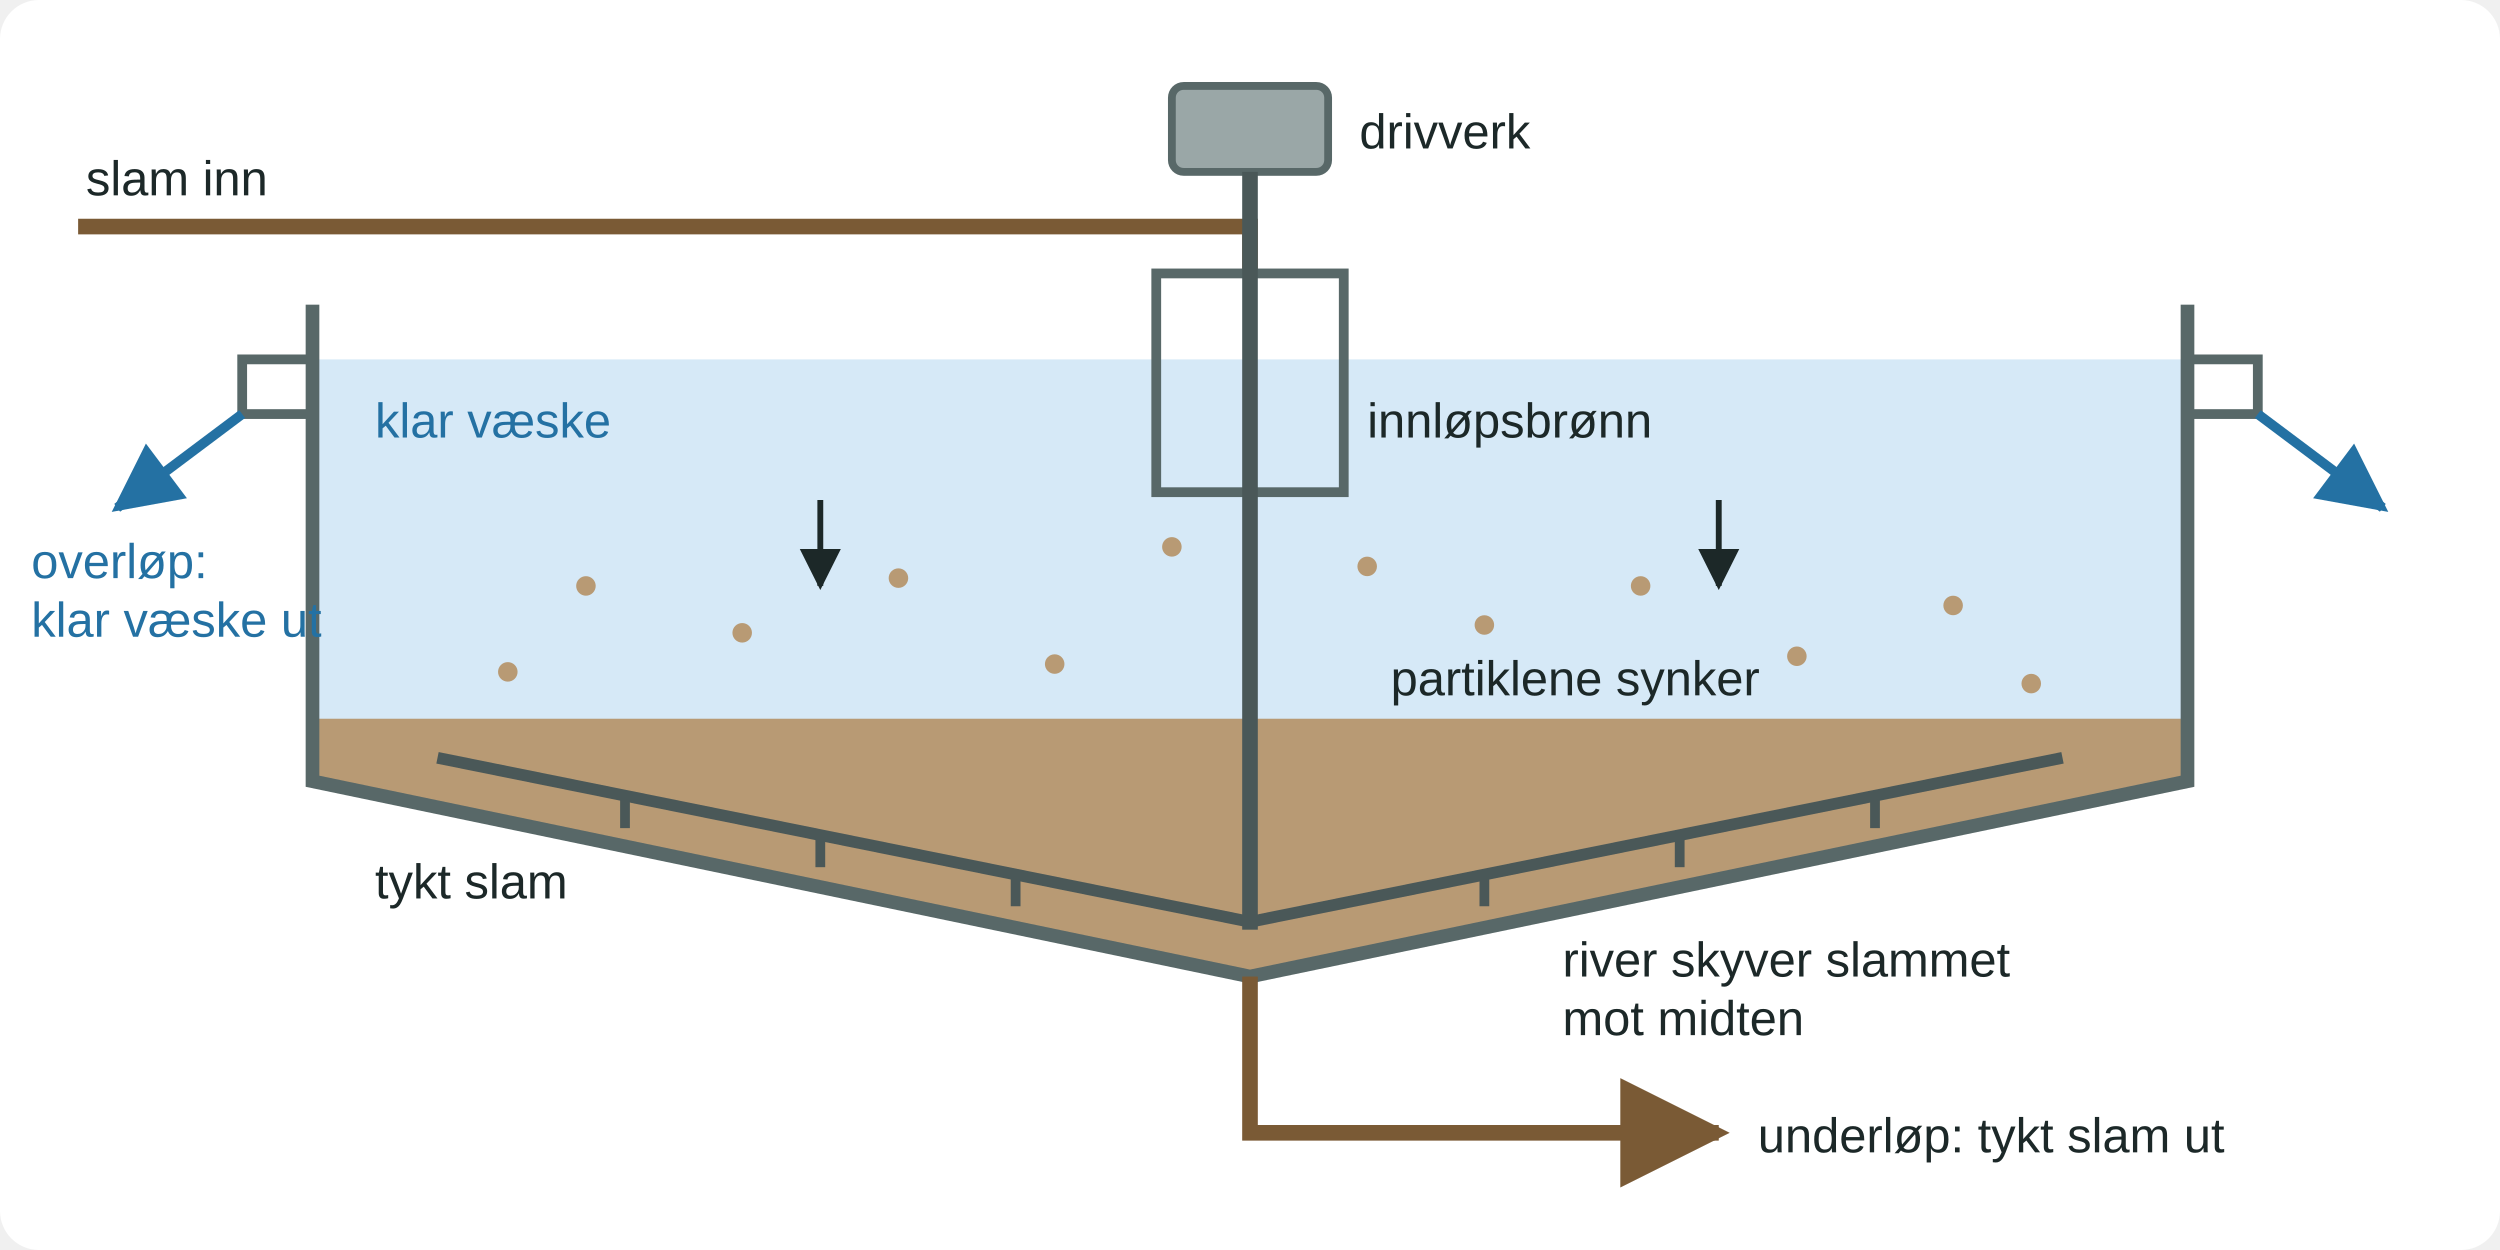
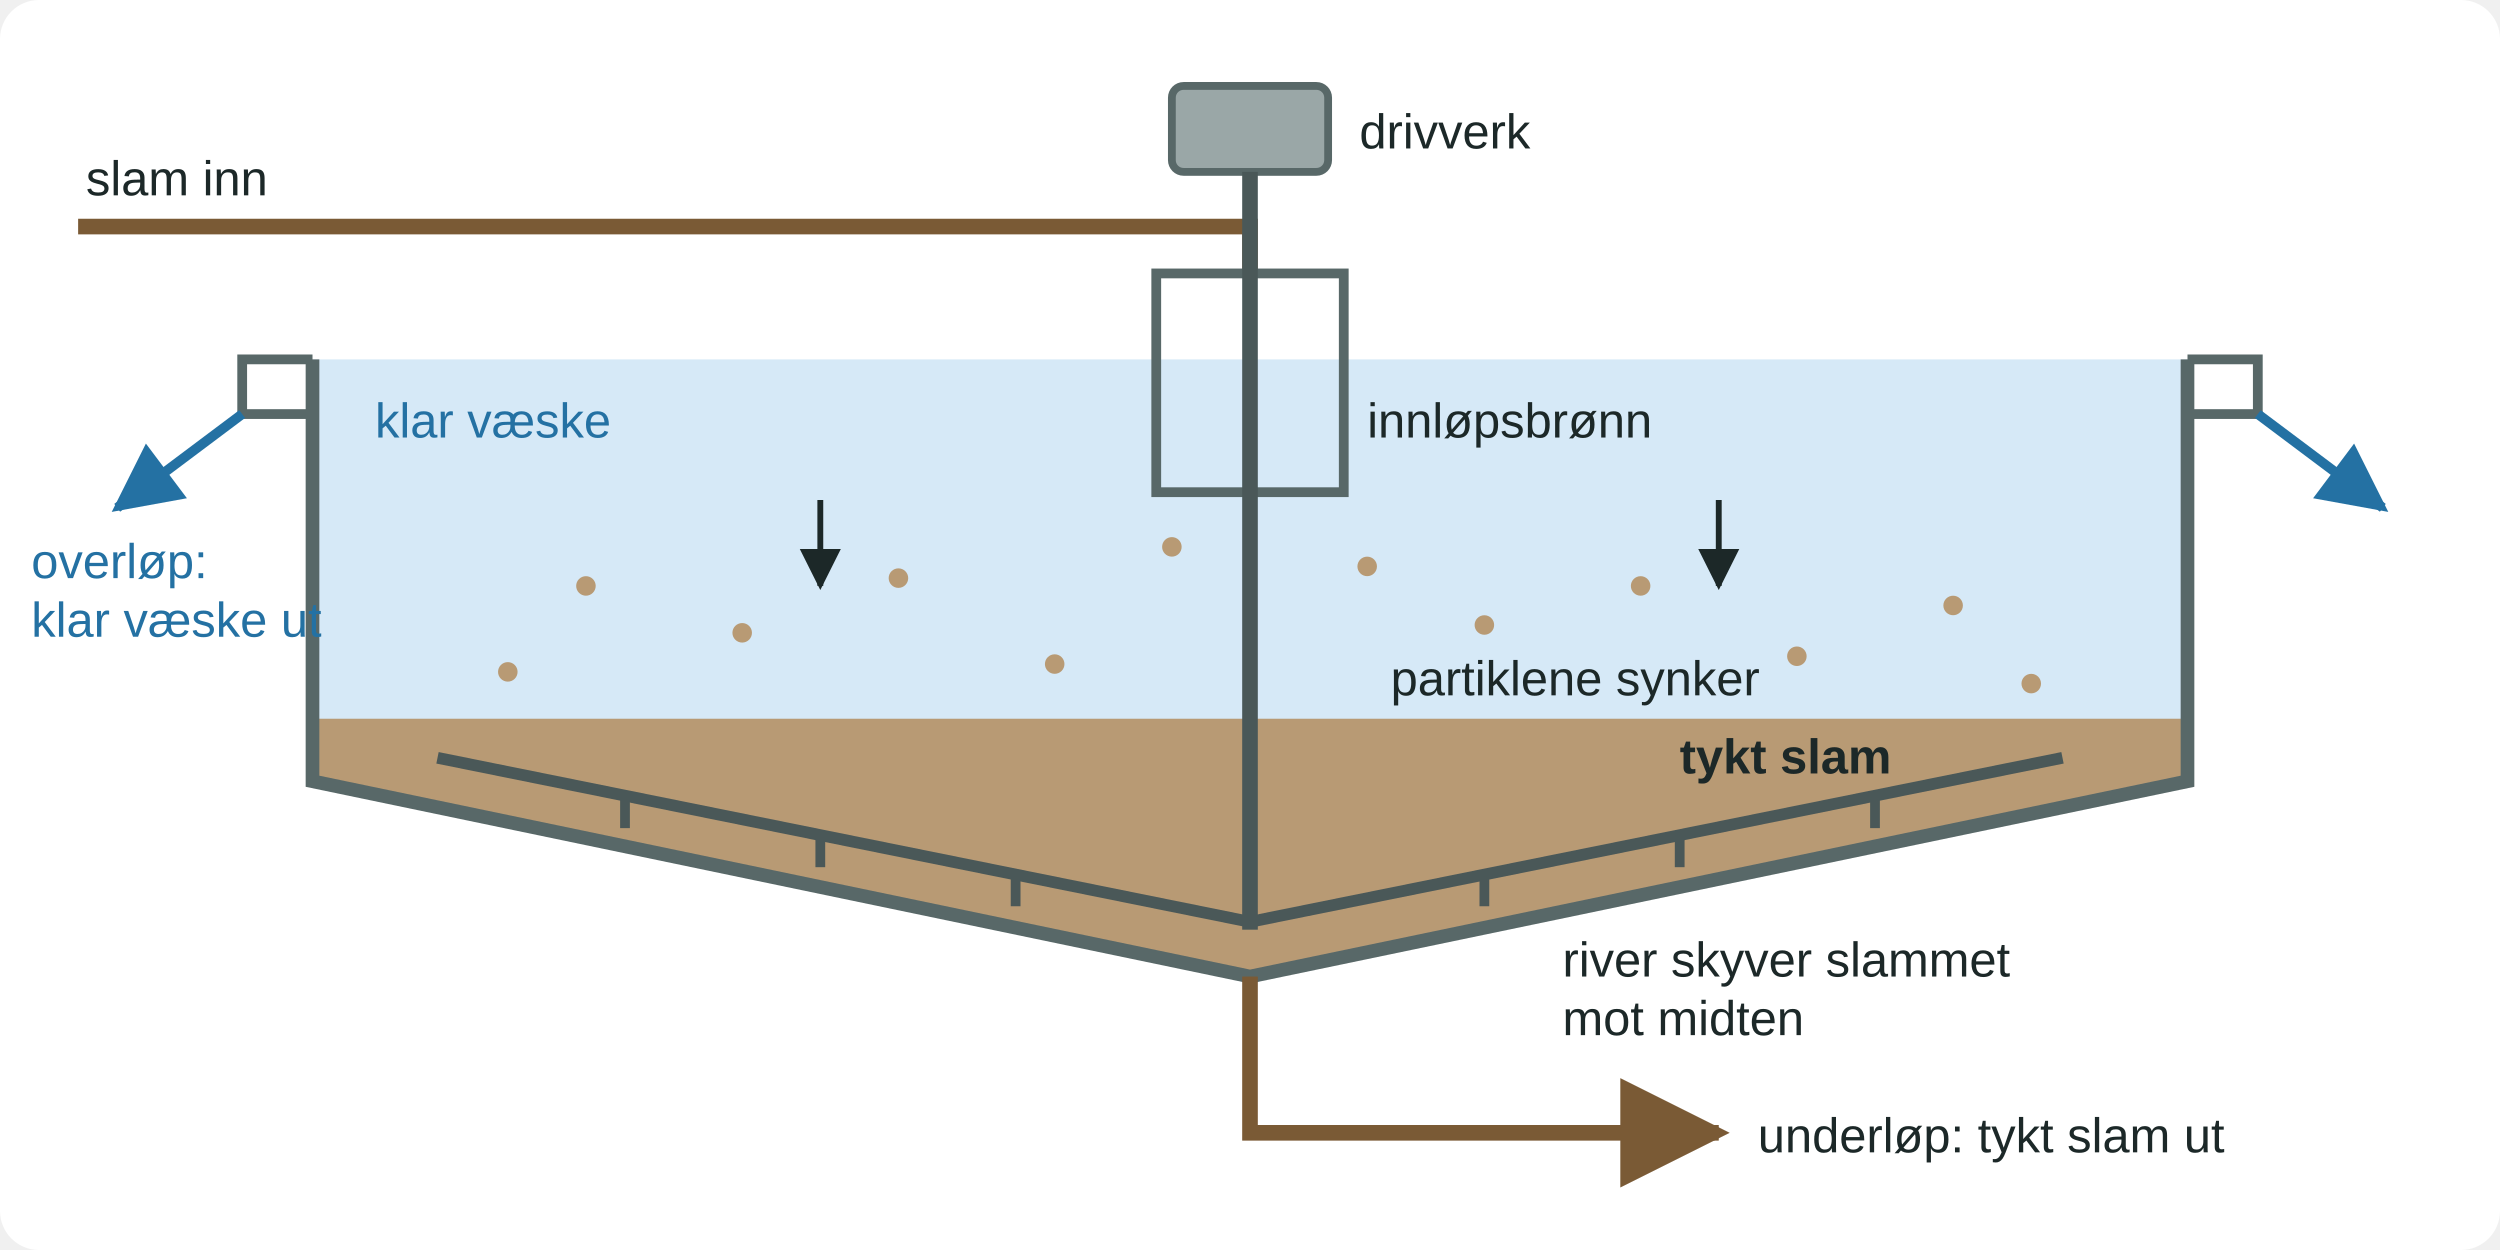
<svg xmlns="http://www.w3.org/2000/svg" viewBox="0 0 640 320" width="640" height="320" font-family="Segoe UI, Arial, sans-serif">
  <defs>
    <marker id="pil" viewBox="0 0 10 10" refX="9" refY="5" markerWidth="7" markerHeight="7" orient="auto">
      <path d="M0,0 L10,5 L0,10 z" fill="#1c2828" />
    </marker>
    <marker id="pilbla" viewBox="0 0 10 10" refX="9" refY="5" markerWidth="7" markerHeight="7" orient="auto">
      <path d="M0,0 L10,5 L0,10 z" fill="#2471a3" />
    </marker>
    <marker id="pilbrun" viewBox="0 0 10 10" refX="9" refY="5" markerWidth="7" markerHeight="7" orient="auto">
      <path d="M0,0 L10,5 L0,10 z" fill="#7a5a35" />
    </marker>
  </defs>
  <rect x="0" y="0" width="640" height="320" rx="10" fill="#ffffff" />
  <polygon points="80,92 560,92 560,200 320,250 80,200" fill="#d6e9f7" />
  <g fill="#b89a74">
    <circle cx="150" cy="150" r="2.5" />
    <circle cx="190" cy="162" r="2.5" />
    <circle cx="230" cy="148" r="2.5" />
    <circle cx="270" cy="170" r="2.5" />
    <circle cx="380" cy="160" r="2.5" />
    <circle cx="420" cy="150" r="2.5" />
    <circle cx="460" cy="168" r="2.5" />
    <circle cx="500" cy="155" r="2.5" />
    <circle cx="130" cy="172" r="2.5" />
    <circle cx="300" cy="140" r="2.5" />
    <circle cx="350" cy="145" r="2.5" />
    <circle cx="520" cy="175" r="2.5" />
  </g>
  <polygon points="80,184 560,184 560,200 320,250 80,200" fill="#b89a74" />
-   <polyline points="80,78 80,200 320,250 560,200 560,78" fill="none" stroke="#586868" stroke-width="3.5" />
+   <polyline points="80,92 80,200 320,250 560,200 560,92" fill="none" stroke="#586868" stroke-width="3.5" />
  <path d="M80,92 L62,92 L62,106 L80,106" fill="none" stroke="#586868" stroke-width="2.5" />
  <path d="M560,92 L578,92 L578,106 L560,106" fill="none" stroke="#586868" stroke-width="2.5" />
  <polyline points="20,58 320,58 320,70" fill="none" stroke="#7a5a35" stroke-width="4" />
  <rect x="296" y="70" width="48" height="56" fill="none" stroke="#586868" stroke-width="2.5" />
  <rect x="300" y="22" width="40" height="22" rx="3" fill="#9aa7a7" stroke="#586868" stroke-width="2" />
  <line x1="320" y1="44" x2="320" y2="238" stroke="#4a5858" stroke-width="4" />
  <g stroke="#4a5858" stroke-width="3">
    <line x1="320" y1="236" x2="112" y2="194" />
    <line x1="320" y1="236" x2="528" y2="194" />
  </g>
  <g stroke="#4a5858" stroke-width="2.5">
    <line x1="160" y1="204" x2="160" y2="212" />
    <line x1="210" y1="214" x2="210" y2="222" />
    <line x1="260" y1="224" x2="260" y2="232" />
    <line x1="380" y1="224" x2="380" y2="232" />
    <line x1="430" y1="214" x2="430" y2="222" />
    <line x1="480" y1="204" x2="480" y2="212" />
  </g>
  <polyline points="320,250 320,290 440,290" fill="none" stroke="#7a5a35" stroke-width="4" marker-end="url(#pilbrun)" />
  <line x1="62" y1="106" x2="30" y2="130" stroke="#2471a3" stroke-width="2.5" marker-end="url(#pilbla)" />
  <line x1="578" y1="106" x2="610" y2="130" stroke="#2471a3" stroke-width="2.5" marker-end="url(#pilbla)" />
  <g stroke="#1c2828" stroke-width="1.5" marker-end="url(#pil)">
    <line x1="210" y1="128" x2="210" y2="150" />
    <line x1="440" y1="128" x2="440" y2="150" />
  </g>
  <g font-size="12.5" fill="#1c2828">
    <text x="22" y="50">slam inn</text>
    <text x="348" y="38">drivverk</text>
    <text x="350" y="112">innløpsbrønn</text>
    <text x="96" y="112" fill="#2471a3">klar væske</text>
    <text x="356" y="178">partiklene synker</text>
-     <text x="96" y="230">tykt slam</text>
+     <text x="430" y="198" font-weight="bold">tykt slam</text>
    <text x="400" y="250">river skyver slammet</text>
    <text x="400" y="265">mot midten</text>
    <text x="450" y="295">underløp: tykt slam ut</text>
    <text x="8" y="148" fill="#2471a3">overløp:</text>
    <text x="8" y="163" fill="#2471a3">klar væske ut</text>
  </g>
</svg>
